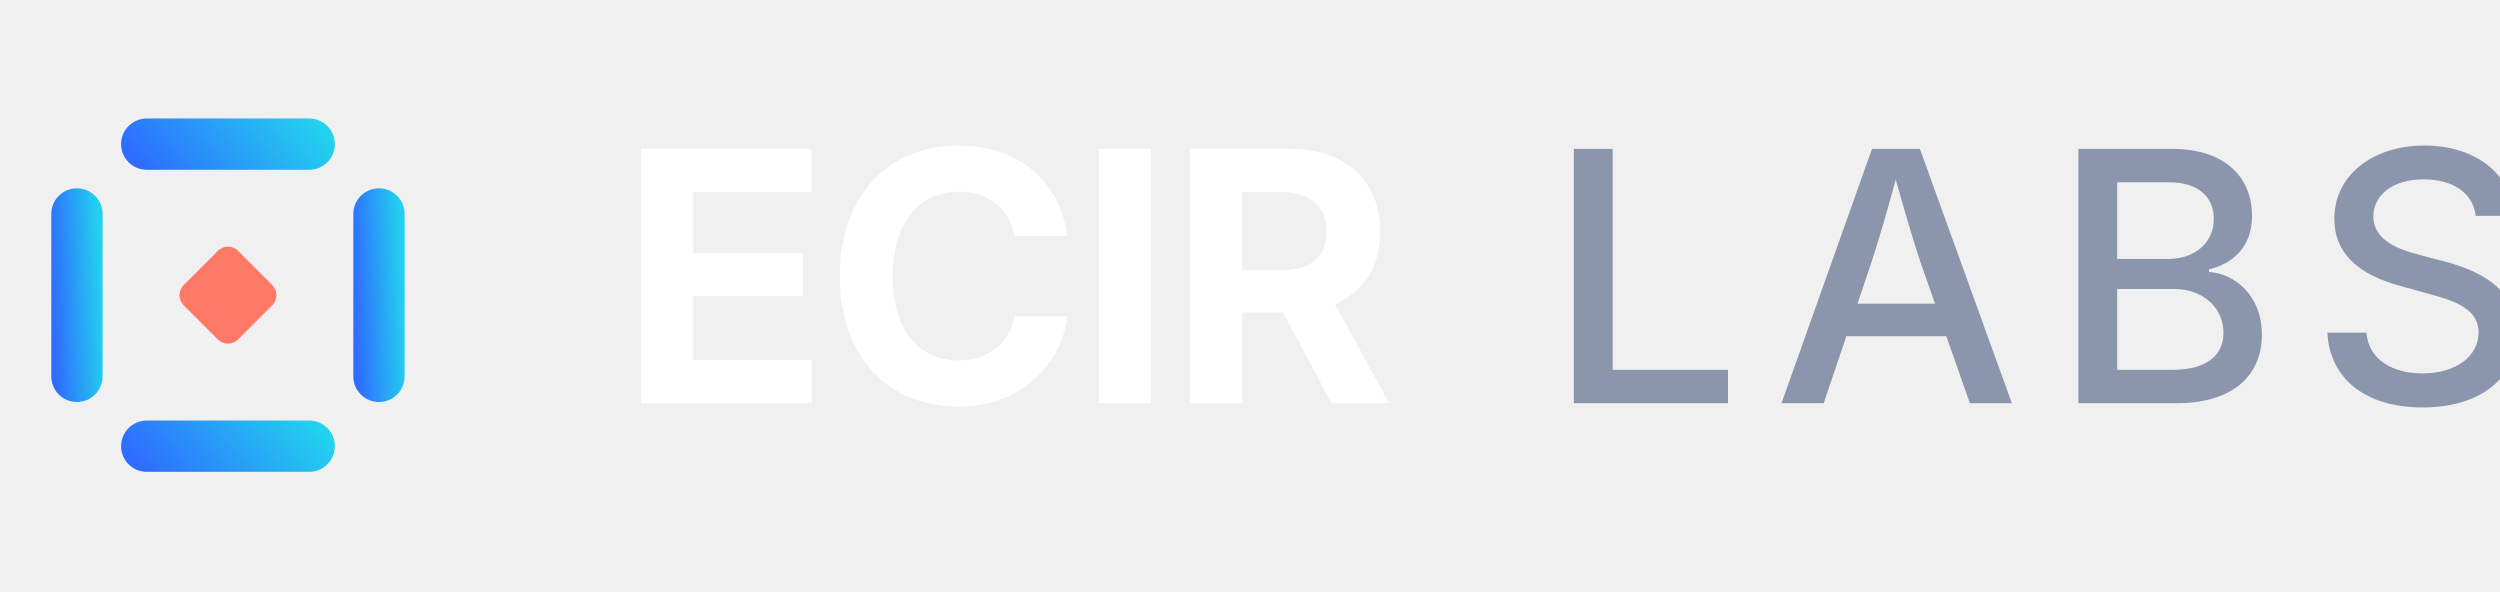
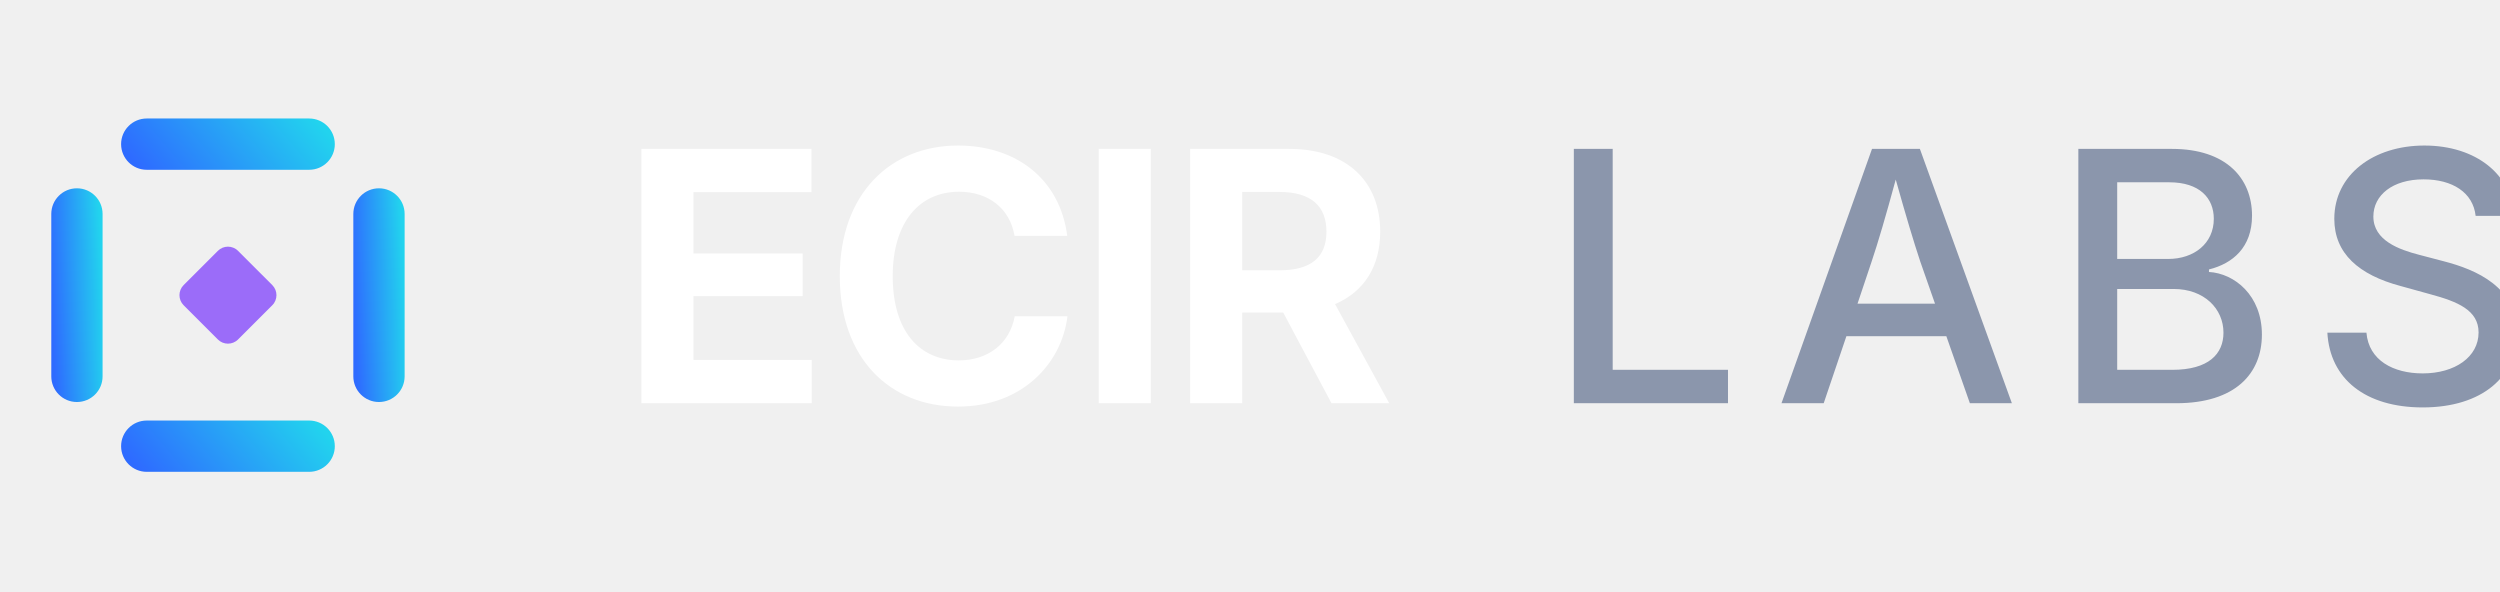
<svg xmlns="http://www.w3.org/2000/svg" viewBox="0 0 186 44" width="186" height="44" fill="none" role="img" aria-label="ECIR Labs">
  <defs>
    <linearGradient id="aperture-g" x1="0.01" y1="0.6" x2="0.99" y2="0.4">
      <stop offset="0" stop-color="#2E6BFF" />
      <stop offset="1" stop-color="#22D3EE" />
    </linearGradient>
  </defs>
  <g transform="translate(0 5.0) scale(1.06)">
    <rect x="8.5" y="3.6" width="15.0" height="3.6" rx="1.8" fill="url(#aperture-g)" />
    <rect x="24.8" y="8.5" width="3.6" height="15.0" rx="1.8" fill="url(#aperture-g)" />
    <rect x="8.5" y="24.8" width="15.0" height="3.6" rx="1.8" fill="url(#aperture-g)" />
    <rect x="3.6" y="8.5" width="3.6" height="15.0" rx="1.8" fill="url(#aperture-g)" />
-     <rect x="13.3" y="13.3" width="5.4" height="5.4" rx="1" fill="#FF7A66" transform="rotate(45 16 16)" />
+     <rect x="13.3" y="13.3" width="5.4" height="5.4" rx="1" fill="#9B6CF9" transform="rotate(45 16 16)" />
  </g>
  <text x="46.0" y="30.0" font-family="Inter, ui-sans-serif, system-ui, -apple-system, Segoe UI, Helvetica, Arial, sans-serif" font-size="26" font-weight="700" fill="#FFFFFF" letter-spacing="-0.5">ECIR</text>
  <text x="115.0" y="30.0" font-family="Inter, ui-sans-serif, system-ui, -apple-system, Segoe UI, Helvetica, Arial, sans-serif" font-size="26" font-weight="500" fill="#8B96AC" letter-spacing="2.2">LABS</text>
</svg>
